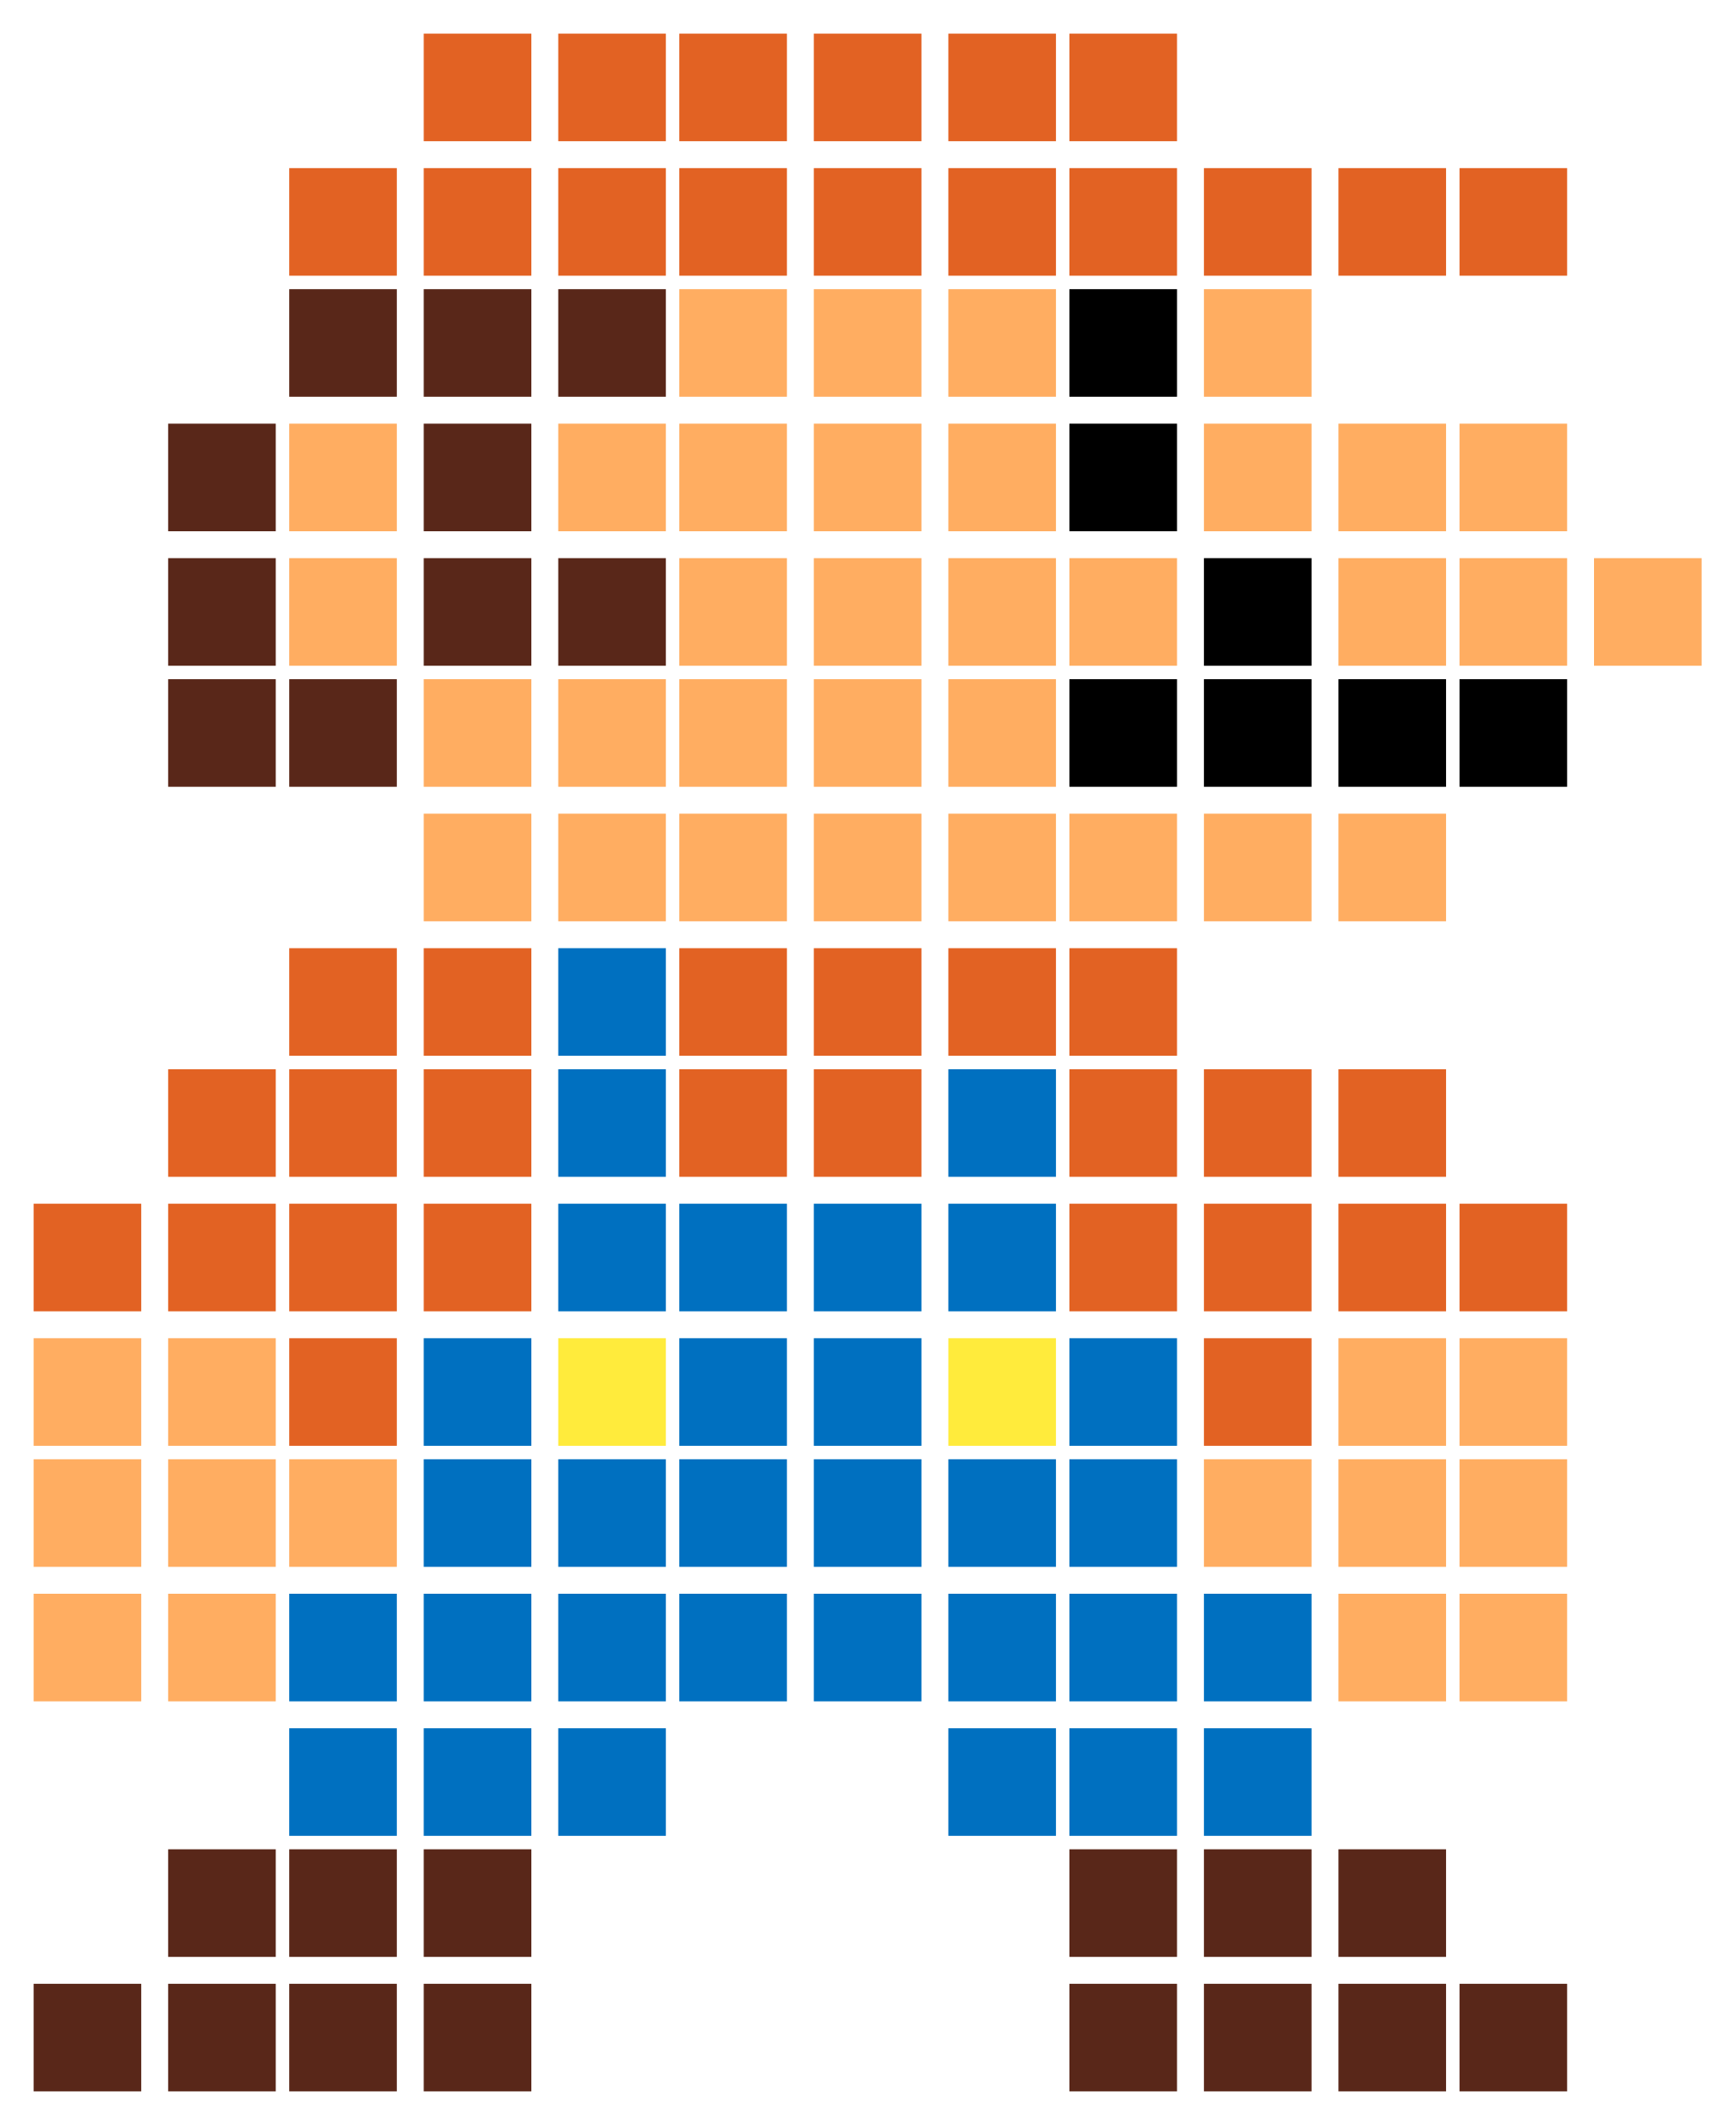
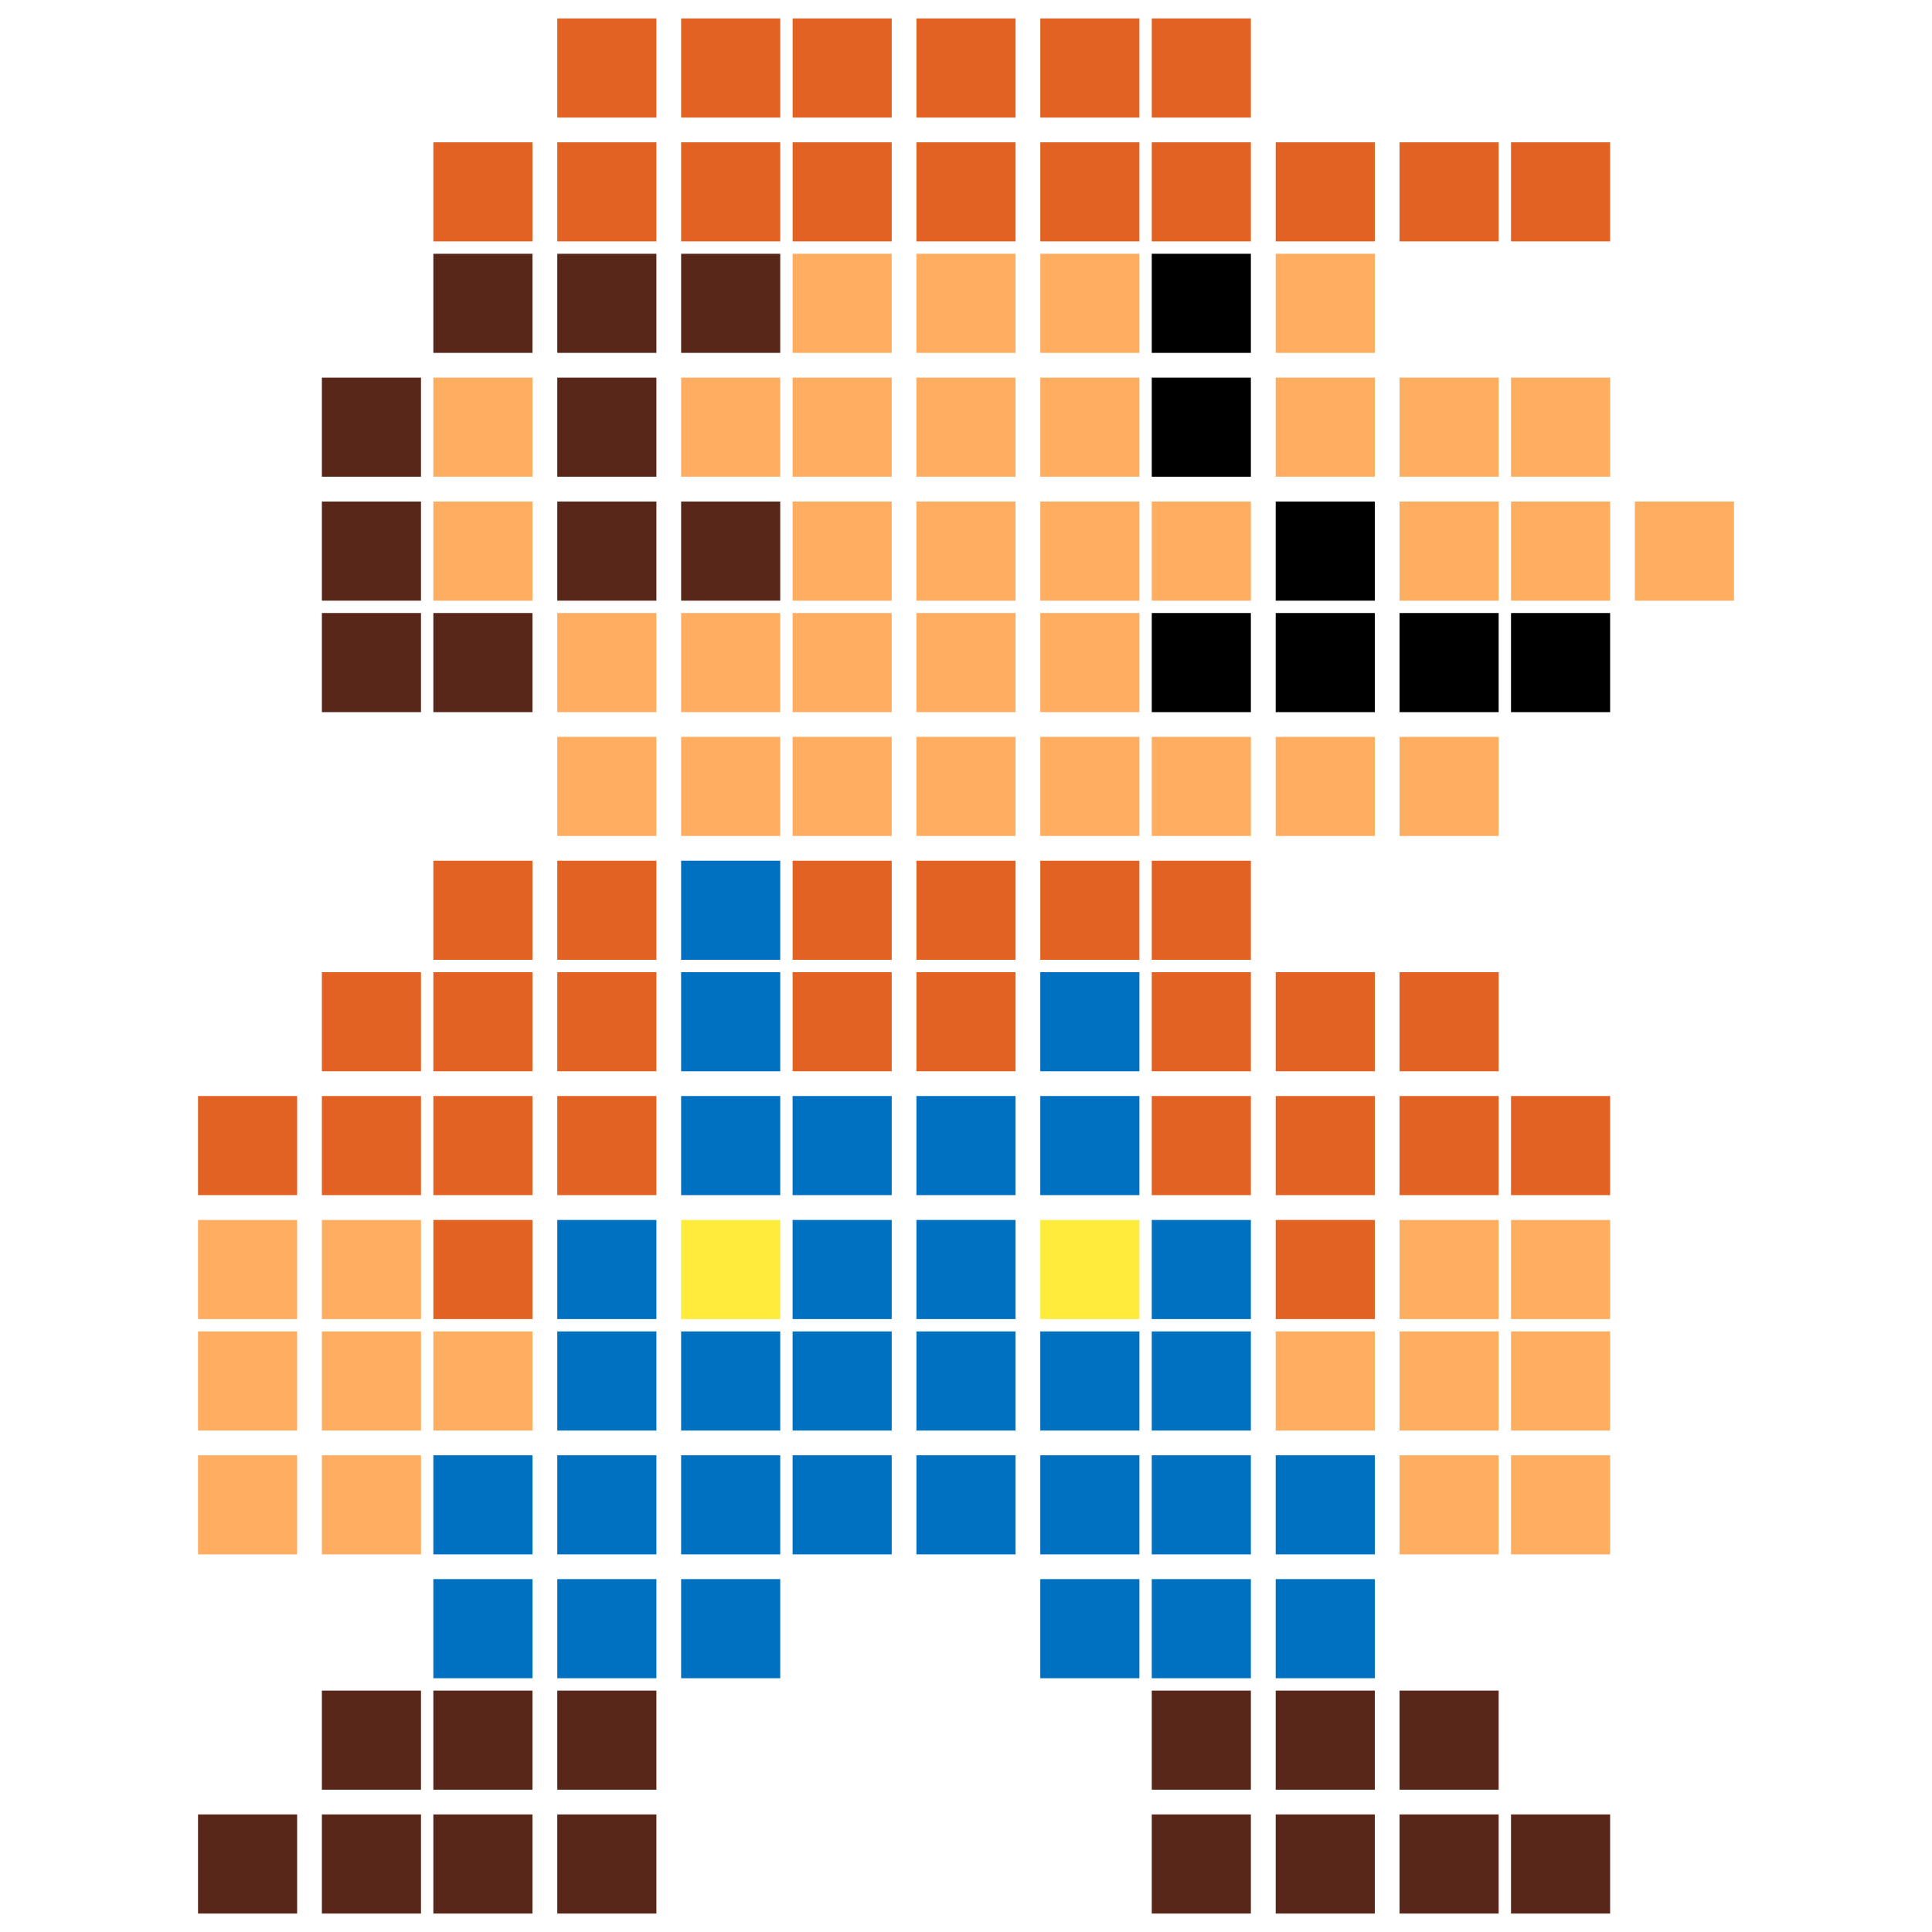
- <svg xmlns="http://www.w3.org/2000/svg" id="Layer_1" data-name="Layer 1" viewBox="0 0 129 158">
+ <svg xmlns="http://www.w3.org/2000/svg" id="Layer_1" data-name="Layer 1" viewBox="0 0 200 200">
  <defs>
    <style>.cls-1{fill:#ffad61;}.cls-2{fill:#592719;}.cls-3{fill:#e26223;}.cls-4{fill:#0070c0;}.cls-5{fill:#ffeb3c;}</style>
  </defs>
  <g id="Group_6" data-name="Group 6">
-     <rect id="Rectangle_24" data-name="Rectangle 24" class="cls-1" x="60.5" y="41.5" width="8" height="8" />
-     <rect id="Rectangle_25" data-name="Rectangle 25" class="cls-1" x="70.5" y="41.5" width="8" height="8" />
-     <rect id="Rectangle_34" data-name="Rectangle 34" class="cls-1" x="79.5" y="41.5" width="8" height="8" />
-     <rect id="Rectangle_168" data-name="Rectangle 168" x="79.5" y="50.5" width="8" height="8" />
-     <rect id="Rectangle_36" data-name="Rectangle 36" class="cls-1" x="99.5" y="41.5" width="8" height="8" />
-     <rect id="Rectangle_164" data-name="Rectangle 164" x="99.5" y="50.5" width="8" height="8" />
-     <rect id="Rectangle_37" data-name="Rectangle 37" class="cls-1" x="89.5" y="31.5" width="8" height="8" />
-     <rect id="Rectangle_166" data-name="Rectangle 166" x="89.5" y="50.5" width="8" height="8" />
-     <rect id="Rectangle_38" data-name="Rectangle 38" class="cls-1" x="89.5" y="21.5" width="8" height="8" />
-     <rect id="Rectangle_167" data-name="Rectangle 167" x="89.5" y="41.5" width="8" height="8" />
-     <rect id="Rectangle_39" data-name="Rectangle 39" class="cls-1" x="99.5" y="31.5" width="8" height="8" />
-     <rect id="Rectangle_40" data-name="Rectangle 40" class="cls-1" x="108.5" y="31.5" width="8" height="8" />
-     <rect id="Rectangle_41" data-name="Rectangle 41" class="cls-1" x="108.5" y="41.5" width="8" height="8" />
-     <rect id="Rectangle_165" data-name="Rectangle 165" x="108.5" y="50.5" width="8" height="8" />
-     <rect id="Rectangle_42" data-name="Rectangle 42" class="cls-1" x="118.5" y="41.5" width="8" height="8" />
-     <rect id="Rectangle_26" data-name="Rectangle 26" class="cls-1" x="50.5" y="41.5" width="8" height="8" />
-     <rect id="Rectangle_43" data-name="Rectangle 43" class="cls-2" x="41.5" y="41.5" width="8" height="8" />
-     <rect id="Rectangle_44" data-name="Rectangle 44" class="cls-1" x="31.5" y="50.5" width="8" height="8" />
-     <rect id="Rectangle_55" data-name="Rectangle 55" class="cls-1" x="31.5" y="60.5" width="8" height="8" />
-     <rect id="Rectangle_47" data-name="Rectangle 47" class="cls-1" x="41.5" y="50.5" width="8" height="8" />
-     <rect id="Rectangle_54" data-name="Rectangle 54" class="cls-1" x="41.5" y="60.5" width="8" height="8" />
-     <rect id="Rectangle_48" data-name="Rectangle 48" class="cls-1" x="50.5" y="50.5" width="8" height="8" />
-     <rect id="Rectangle_53" data-name="Rectangle 53" class="cls-1" x="50.5" y="60.5" width="8" height="8" />
-     <rect id="Rectangle_49" data-name="Rectangle 49" class="cls-1" x="60.5" y="50.5" width="8" height="8" />
-     <rect id="Rectangle_52" data-name="Rectangle 52" class="cls-1" x="60.5" y="60.5" width="8" height="8" />
-     <rect id="Rectangle_50" data-name="Rectangle 50" class="cls-1" x="70.5" y="50.5" width="8" height="8" />
-     <rect id="Rectangle_51" data-name="Rectangle 51" class="cls-1" x="70.5" y="60.5" width="8" height="8" />
-     <rect id="Rectangle_56" data-name="Rectangle 56" class="cls-1" x="79.5" y="60.5" width="8" height="8" />
-     <rect id="Rectangle_57" data-name="Rectangle 57" class="cls-1" x="89.5" y="60.5" width="8" height="8" />
-     <rect id="Rectangle_58" data-name="Rectangle 58" class="cls-1" x="99.5" y="60.5" width="8" height="8" />
-     <rect id="Rectangle_62" data-name="Rectangle 62" class="cls-1" x="99.5" y="99.5" width="8" height="8" />
-     <rect id="Rectangle_82" data-name="Rectangle 82" class="cls-3" x="99.5" y="89.5" width="8" height="8" />
-     <rect id="Rectangle_85" data-name="Rectangle 85" class="cls-3" x="89.5" y="89.5" width="8" height="8" />
-     <rect id="Rectangle_88" data-name="Rectangle 88" class="cls-3" x="89.5" y="79.5" width="8" height="8" />
-     <rect id="Rectangle_87" data-name="Rectangle 87" class="cls-3" x="79.5" y="89.5" width="8" height="8" />
-     <rect id="Rectangle_111" data-name="Rectangle 111" class="cls-4" x="79.5" y="99.5" width="8" height="8" />
-     <rect id="Rectangle_89" data-name="Rectangle 89" class="cls-3" x="79.5" y="79.5" width="8" height="8" />
-     <rect id="Rectangle_90" data-name="Rectangle 90" class="cls-3" x="79.5" y="70.5" width="8" height="8" />
-     <rect id="Rectangle_91" data-name="Rectangle 91" class="cls-3" x="70.5" y="70.5" width="8" height="8" />
-     <rect id="Rectangle_92" data-name="Rectangle 92" class="cls-3" x="60.5" y="70.5" width="8" height="8" />
-     <rect id="Rectangle_93" data-name="Rectangle 93" class="cls-3" x="50.5" y="70.5" width="8" height="8" />
-     <rect id="Rectangle_94" data-name="Rectangle 94" class="cls-4" x="41.5" y="70.5" width="8" height="8" />
-     <rect id="Rectangle_95" data-name="Rectangle 95" class="cls-3" x="31.5" y="70.5" width="8" height="8" />
-     <rect id="Rectangle_96" data-name="Rectangle 96" class="cls-3" x="21.5" y="70.5" width="8" height="8" />
-     <rect id="Rectangle_97" data-name="Rectangle 97" class="cls-3" x="21.5" y="79.5" width="8" height="8" />
-     <rect id="Rectangle_98" data-name="Rectangle 98" class="cls-3" x="12.5" y="79.5" width="8" height="8" />
-     <rect id="Rectangle_99" data-name="Rectangle 99" class="cls-3" x="12.5" y="89.5" width="8" height="8" />
-     <rect id="Rectangle_101" data-name="Rectangle 101" class="cls-3" x="21.5" y="89.5" width="8" height="8" />
-     <rect id="Rectangle_102" data-name="Rectangle 102" class="cls-3" x="21.5" y="99.5" width="8" height="8" />
-     <rect id="Rectangle_103" data-name="Rectangle 103" class="cls-4" x="31.5" y="99.5" width="8" height="8" />
-     <rect id="Rectangle_104" data-name="Rectangle 104" class="cls-3" x="31.5" y="89.5" width="8" height="8" />
-     <rect id="Rectangle_105" data-name="Rectangle 105" class="cls-3" x="31.5" y="79.5" width="8" height="8" />
-     <rect id="Rectangle_106" data-name="Rectangle 106" class="cls-4" x="41.5" y="79.5" width="8" height="8" />
-     <rect id="Rectangle_107" data-name="Rectangle 107" class="cls-3" x="50.5" y="79.5" width="8" height="8" />
-     <rect id="Rectangle_108" data-name="Rectangle 108" class="cls-3" x="60.5" y="79.5" width="8" height="8" />
-     <rect id="Rectangle_109" data-name="Rectangle 109" class="cls-4" x="70.5" y="79.5" width="8" height="8" />
-     <rect id="Rectangle_110" data-name="Rectangle 110" class="cls-4" x="70.5" y="89.5" width="8" height="8" />
-     <rect id="Rectangle_112" data-name="Rectangle 112" class="cls-5" x="70.5" y="99.5" width="8" height="8" />
-     <rect id="Rectangle_100" data-name="Rectangle 100" class="cls-3" x="2.5" y="89.5" width="8" height="8" />
-     <rect id="Rectangle_86" data-name="Rectangle 86" class="cls-3" x="89.5" y="99.5" width="8" height="8" />
-     <rect id="Rectangle_84" data-name="Rectangle 84" class="cls-3" x="108.5" y="89.5" width="8" height="8" />
-     <rect id="Rectangle_83" data-name="Rectangle 83" class="cls-3" x="99.5" y="79.5" width="8" height="8" />
-     <rect id="Rectangle_64" data-name="Rectangle 64" class="cls-1" x="99.5" y="108.5" width="8" height="8" />
-     <rect id="Rectangle_68" data-name="Rectangle 68" class="cls-1" x="89.5" y="108.5" width="8" height="8" />
-     <rect id="Rectangle_127" data-name="Rectangle 127" class="cls-4" x="89.5" y="118.5" width="8" height="8" />
-     <rect id="Rectangle_136" data-name="Rectangle 136" class="cls-4" x="89.5" y="128.5" width="8" height="8" />
-     <rect id="Rectangle_144" data-name="Rectangle 144" class="cls-2" x="89.5" y="137.5" width="8" height="8" />
-     <rect id="Rectangle_148" data-name="Rectangle 148" class="cls-2" x="99.5" y="137.5" width="8" height="8" />
-     <rect id="Rectangle_146" data-name="Rectangle 146" class="cls-2" x="89.5" y="147.5" width="8" height="8" />
-     <rect id="Rectangle_149" data-name="Rectangle 149" class="cls-2" x="99.5" y="147.5" width="8" height="8" />
-     <rect id="Rectangle_150" data-name="Rectangle 150" class="cls-2" x="108.5" y="147.5" width="8" height="8" />
-     <rect id="Rectangle_69" data-name="Rectangle 69" class="cls-4" x="79.5" y="108.5" width="8" height="8" />
-     <rect id="Rectangle_126" data-name="Rectangle 126" class="cls-4" x="79.5" y="118.5" width="8" height="8" />
-     <rect id="Rectangle_135" data-name="Rectangle 135" class="cls-4" x="79.5" y="128.5" width="8" height="8" />
-     <rect id="Rectangle_145" data-name="Rectangle 145" class="cls-2" x="79.5" y="137.5" width="8" height="8" />
-     <rect id="Rectangle_147" data-name="Rectangle 147" class="cls-2" x="79.5" y="147.5" width="8" height="8" />
-     <rect id="Rectangle_70" data-name="Rectangle 70" class="cls-4" x="70.5" y="108.5" width="8" height="8" />
-     <rect id="Rectangle_125" data-name="Rectangle 125" class="cls-4" x="70.5" y="118.5" width="8" height="8" />
-     <rect id="Rectangle_134" data-name="Rectangle 134" class="cls-4" x="70.5" y="128.5" width="8" height="8" />
-     <rect id="Rectangle_71" data-name="Rectangle 71" class="cls-4" x="60.5" y="108.5" width="8" height="8" />
-     <rect id="Rectangle_124" data-name="Rectangle 124" class="cls-4" x="60.5" y="118.5" width="8" height="8" />
-     <rect id="Rectangle_115" data-name="Rectangle 115" class="cls-4" x="60.5" y="89.5" width="8" height="8" />
-     <rect id="Rectangle_118" data-name="Rectangle 118" class="cls-4" x="60.5" y="99.5" width="8" height="8" />
-     <rect id="Rectangle_72" data-name="Rectangle 72" class="cls-4" x="50.5" y="108.5" width="8" height="8" />
-     <rect id="Rectangle_123" data-name="Rectangle 123" class="cls-4" x="50.5" y="118.5" width="8" height="8" />
-     <rect id="Rectangle_114" data-name="Rectangle 114" class="cls-4" x="50.5" y="89.5" width="8" height="8" />
-     <rect id="Rectangle_117" data-name="Rectangle 117" class="cls-4" x="50.5" y="99.5" width="8" height="8" />
-     <rect id="Rectangle_73" data-name="Rectangle 73" class="cls-4" x="41.5" y="108.5" width="8" height="8" />
-     <rect id="Rectangle_122" data-name="Rectangle 122" class="cls-4" x="41.5" y="118.5" width="8" height="8" />
-     <rect id="Rectangle_131" data-name="Rectangle 131" class="cls-4" x="41.5" y="128.5" width="8" height="8" />
-     <rect id="Rectangle_113" data-name="Rectangle 113" class="cls-4" x="41.5" y="89.5" width="8" height="8" />
-     <rect id="Rectangle_116" data-name="Rectangle 116" class="cls-5" x="41.5" y="99.5" width="8" height="8" />
-     <rect id="Rectangle_74" data-name="Rectangle 74" class="cls-4" x="31.5" y="108.5" width="8" height="8" />
-     <rect id="Rectangle_120" data-name="Rectangle 120" class="cls-4" x="31.5" y="118.5" width="8" height="8" />
-     <rect id="Rectangle_129" data-name="Rectangle 129" class="cls-4" x="31.5" y="128.5" width="8" height="8" />
-     <rect id="Rectangle_138" data-name="Rectangle 138" class="cls-2" x="31.5" y="137.5" width="8" height="8" />
-     <rect id="Rectangle_140" data-name="Rectangle 140" class="cls-2" x="31.5" y="147.5" width="8" height="8" />
-     <rect id="Rectangle_75" data-name="Rectangle 75" class="cls-1" x="21.5" y="108.5" width="8" height="8" />
-     <rect id="Rectangle_121" data-name="Rectangle 121" class="cls-4" x="21.5" y="118.5" width="8" height="8" />
-     <rect id="Rectangle_130" data-name="Rectangle 130" class="cls-4" x="21.5" y="128.5" width="8" height="8" />
-     <rect id="Rectangle_137" data-name="Rectangle 137" class="cls-2" x="21.5" y="137.5" width="8" height="8" />
-     <rect id="Rectangle_141" data-name="Rectangle 141" class="cls-2" x="12.5" y="137.5" width="8" height="8" />
-     <rect id="Rectangle_139" data-name="Rectangle 139" class="cls-2" x="21.5" y="147.5" width="8" height="8" />
-     <rect id="Rectangle_142" data-name="Rectangle 142" class="cls-2" x="12.5" y="147.5" width="8" height="8" />
-     <rect id="Rectangle_143" data-name="Rectangle 143" class="cls-2" x="2.5" y="147.5" width="8" height="8" />
-     <rect id="Rectangle_76" data-name="Rectangle 76" class="cls-1" x="12.5" y="108.5" width="8" height="8" />
-     <rect id="Rectangle_81" data-name="Rectangle 81" class="cls-1" x="12.5" y="118.5" width="8" height="8" />
-     <rect id="Rectangle_78" data-name="Rectangle 78" class="cls-1" x="12.5" y="99.5" width="8" height="8" />
-     <rect id="Rectangle_79" data-name="Rectangle 79" class="cls-1" x="2.5" y="99.5" width="8" height="8" />
-     <rect id="Rectangle_77" data-name="Rectangle 77" class="cls-1" x="2.5" y="108.5" width="8" height="8" />
-     <rect id="Rectangle_80" data-name="Rectangle 80" class="cls-1" x="2.5" y="118.5" width="8" height="8" />
-     <rect id="Rectangle_67" data-name="Rectangle 67" class="cls-1" x="99.5" y="118.5" width="8" height="8" />
-     <rect id="Rectangle_65" data-name="Rectangle 65" class="cls-1" x="108.5" y="108.5" width="8" height="8" />
-     <rect id="Rectangle_66" data-name="Rectangle 66" class="cls-1" x="108.5" y="118.5" width="8" height="8" />
-     <rect id="Rectangle_63" data-name="Rectangle 63" class="cls-1" x="108.5" y="99.5" width="8" height="8" />
-     <rect id="Rectangle_45" data-name="Rectangle 45" class="cls-1" x="21.5" y="41.5" width="8" height="8" />
-     <rect id="Rectangle_182" data-name="Rectangle 182" class="cls-2" x="21.5" y="50.5" width="8" height="8" />
-     <rect id="Rectangle_179" data-name="Rectangle 179" class="cls-2" x="12.5" y="41.5" width="8" height="8" />
-     <rect id="Rectangle_181" data-name="Rectangle 181" class="cls-2" x="12.5" y="50.5" width="8" height="8" />
-     <rect id="Rectangle_46" data-name="Rectangle 46" class="cls-1" x="21.5" y="31.5" width="8" height="8" />
-     <rect id="Rectangle_180" data-name="Rectangle 180" class="cls-2" x="12.5" y="31.5" width="8" height="8" />
-     <rect id="Rectangle_27" data-name="Rectangle 27" class="cls-1" x="50.5" y="31.5" width="8" height="8" />
-     <rect id="Rectangle_28" data-name="Rectangle 28" class="cls-1" x="60.5" y="31.5" width="8" height="8" />
-     <rect id="Rectangle_29" data-name="Rectangle 29" class="cls-1" x="70.5" y="31.5" width="8" height="8" />
-     <rect id="Rectangle_160" data-name="Rectangle 160" x="79.5" y="31.5" width="8" height="8" />
-     <rect id="Rectangle_30" data-name="Rectangle 30" class="cls-1" x="70.5" y="21.5" width="8" height="8" />
-     <rect id="Rectangle_159" data-name="Rectangle 159" x="79.5" y="21.5" width="8" height="8" />
-     <rect id="Rectangle_153" data-name="Rectangle 153" class="cls-3" x="70.5" y="12.5" width="8" height="8" />
-     <rect id="Rectangle_162" data-name="Rectangle 162" class="cls-3" x="99.5" y="12.5" width="8" height="8" />
-     <rect id="Rectangle_157" data-name="Rectangle 157" class="cls-3" x="79.5" y="12.5" width="8" height="8" />
-     <rect id="Rectangle_161" data-name="Rectangle 161" class="cls-3" x="108.5" y="12.5" width="8" height="8" />
-     <rect id="Rectangle_156" data-name="Rectangle 156" class="cls-3" x="70.5" y="2.5" width="8" height="8" />
-     <rect id="Rectangle_158" data-name="Rectangle 158" class="cls-3" x="79.5" y="2.5" width="8" height="8" />
-     <rect id="Rectangle_31" data-name="Rectangle 31" class="cls-1" x="60.5" y="21.5" width="8" height="8" />
-     <rect id="Rectangle_152" data-name="Rectangle 152" class="cls-3" x="60.5" y="12.5" width="8" height="8" />
-     <rect id="Rectangle_163" data-name="Rectangle 163" class="cls-3" x="89.5" y="12.5" width="8" height="8" />
-     <rect id="Rectangle_155" data-name="Rectangle 155" class="cls-3" x="60.5" y="2.5" width="8" height="8" />
-     <rect id="Rectangle_32" data-name="Rectangle 32" class="cls-1" x="50.5" y="21.5" width="8" height="8" />
-     <rect id="Rectangle_171" data-name="Rectangle 171" class="cls-2" x="41.5" y="21.5" width="8" height="8" />
-     <rect id="Rectangle_174" data-name="Rectangle 174" class="cls-2" x="31.5" y="21.5" width="8" height="8" />
-     <rect id="Rectangle_177" data-name="Rectangle 177" class="cls-2" x="31.5" y="41.5" width="8" height="8" />
-     <rect id="Rectangle_176" data-name="Rectangle 176" class="cls-2" x="21.5" y="21.5" width="8" height="8" />
-     <rect id="Rectangle_151" data-name="Rectangle 151" class="cls-3" x="50.5" y="12.5" width="8" height="8" />
-     <rect id="Rectangle_169" data-name="Rectangle 169" class="cls-3" x="41.5" y="12.5" width="8" height="8" />
-     <rect id="Rectangle_172" data-name="Rectangle 172" class="cls-3" x="31.5" y="12.5" width="8" height="8" />
-     <rect id="Rectangle_178" data-name="Rectangle 178" class="cls-2" x="31.5" y="31.5" width="8" height="8" />
-     <rect id="Rectangle_175" data-name="Rectangle 175" class="cls-3" x="21.5" y="12.5" width="8" height="8" />
-     <rect id="Rectangle_154" data-name="Rectangle 154" class="cls-3" x="50.5" y="2.5" width="8" height="8" />
-     <rect id="Rectangle_170" data-name="Rectangle 170" class="cls-3" x="41.5" y="2.5" width="8" height="8" />
-     <rect id="Rectangle_173" data-name="Rectangle 173" class="cls-3" x="31.5" y="2.5" width="8" height="8" />
-     <rect id="Rectangle_33" data-name="Rectangle 33" class="cls-1" x="41.5" y="31.5" width="8" height="8" />
+     <rect id="Rectangle_24" data-name="Rectangle 24" class="cls-1" x="94.87" y="51.92" width="10.26" height="10.26" />
+     <rect id="Rectangle_25" data-name="Rectangle 25" class="cls-1" x="107.69" y="51.92" width="10.26" height="10.26" />
+     <rect id="Rectangle_34" data-name="Rectangle 34" class="cls-1" x="119.23" y="51.92" width="10.26" height="10.26" />
+     <rect id="Rectangle_168" data-name="Rectangle 168" x="119.23" y="63.46" width="10.26" height="10.26" />
+     <rect id="Rectangle_36" data-name="Rectangle 36" class="cls-1" x="144.88" y="51.92" width="10.26" height="10.26" />
+     <rect id="Rectangle_164" data-name="Rectangle 164" x="144.88" y="63.46" width="10.26" height="10.26" />
+     <rect id="Rectangle_37" data-name="Rectangle 37" class="cls-1" x="132.06" y="39.09" width="10.26" height="10.26" />
+     <rect id="Rectangle_166" data-name="Rectangle 166" x="132.06" y="63.46" width="10.26" height="10.26" />
+     <rect id="Rectangle_38" data-name="Rectangle 38" class="cls-1" x="132.06" y="26.27" width="10.26" height="10.26" />
+     <rect id="Rectangle_167" data-name="Rectangle 167" x="132.06" y="51.92" width="10.26" height="10.26" />
+     <rect id="Rectangle_39" data-name="Rectangle 39" class="cls-1" x="144.88" y="39.09" width="10.26" height="10.26" />
+     <rect id="Rectangle_40" data-name="Rectangle 40" class="cls-1" x="156.42" y="39.09" width="10.26" height="10.26" />
+     <rect id="Rectangle_41" data-name="Rectangle 41" class="cls-1" x="156.42" y="51.92" width="10.26" height="10.26" />
+     <rect id="Rectangle_165" data-name="Rectangle 165" x="156.42" y="63.46" width="10.26" height="10.26" />
+     <rect id="Rectangle_42" data-name="Rectangle 42" class="cls-1" x="169.24" y="51.92" width="10.26" height="10.26" />
+     <rect id="Rectangle_26" data-name="Rectangle 26" class="cls-1" x="82.05" y="51.92" width="10.26" height="10.26" />
+     <rect id="Rectangle_43" data-name="Rectangle 43" class="cls-2" x="70.51" y="51.92" width="10.26" height="10.26" />
+     <rect id="Rectangle_44" data-name="Rectangle 44" class="cls-1" x="57.69" y="63.46" width="10.26" height="10.26" />
+     <rect id="Rectangle_55" data-name="Rectangle 55" class="cls-1" x="57.69" y="76.28" width="10.26" height="10.26" />
+     <rect id="Rectangle_47" data-name="Rectangle 47" class="cls-1" x="70.51" y="63.46" width="10.26" height="10.26" />
+     <rect id="Rectangle_54" data-name="Rectangle 54" class="cls-1" x="70.51" y="76.28" width="10.26" height="10.26" />
+     <rect id="Rectangle_48" data-name="Rectangle 48" class="cls-1" x="82.05" y="63.46" width="10.26" height="10.26" />
+     <rect id="Rectangle_53" data-name="Rectangle 53" class="cls-1" x="82.05" y="76.28" width="10.26" height="10.26" />
+     <rect id="Rectangle_49" data-name="Rectangle 49" class="cls-1" x="94.87" y="63.46" width="10.26" height="10.26" />
+     <rect id="Rectangle_52" data-name="Rectangle 52" class="cls-1" x="94.87" y="76.28" width="10.26" height="10.26" />
+     <rect id="Rectangle_50" data-name="Rectangle 50" class="cls-1" x="107.69" y="63.46" width="10.26" height="10.26" />
+     <rect id="Rectangle_51" data-name="Rectangle 51" class="cls-1" x="107.69" y="76.28" width="10.26" height="10.26" />
+     <rect id="Rectangle_56" data-name="Rectangle 56" class="cls-1" x="119.23" y="76.28" width="10.26" height="10.26" />
+     <rect id="Rectangle_57" data-name="Rectangle 57" class="cls-1" x="132.06" y="76.28" width="10.26" height="10.26" />
+     <rect id="Rectangle_58" data-name="Rectangle 58" class="cls-1" x="144.88" y="76.28" width="10.26" height="10.26" />
+     <rect id="Rectangle_62" data-name="Rectangle 62" class="cls-1" x="144.88" y="126.29" width="10.26" height="10.26" />
+     <rect id="Rectangle_82" data-name="Rectangle 82" class="cls-3" x="144.88" y="113.46" width="10.26" height="10.26" />
+     <rect id="Rectangle_85" data-name="Rectangle 85" class="cls-3" x="132.06" y="113.46" width="10.26" height="10.26" />
+     <rect id="Rectangle_88" data-name="Rectangle 88" class="cls-3" x="132.06" y="100.64" width="10.26" height="10.26" />
+     <rect id="Rectangle_87" data-name="Rectangle 87" class="cls-3" x="119.23" y="113.46" width="10.26" height="10.26" />
+     <rect id="Rectangle_111" data-name="Rectangle 111" class="cls-4" x="119.23" y="126.29" width="10.26" height="10.26" />
+     <rect id="Rectangle_89" data-name="Rectangle 89" class="cls-3" x="119.23" y="100.64" width="10.26" height="10.26" />
+     <rect id="Rectangle_90" data-name="Rectangle 90" class="cls-3" x="119.23" y="89.1" width="10.26" height="10.26" />
+     <rect id="Rectangle_91" data-name="Rectangle 91" class="cls-3" x="107.69" y="89.1" width="10.26" height="10.26" />
+     <rect id="Rectangle_92" data-name="Rectangle 92" class="cls-3" x="94.87" y="89.1" width="10.26" height="10.26" />
+     <rect id="Rectangle_93" data-name="Rectangle 93" class="cls-3" x="82.05" y="89.1" width="10.26" height="10.26" />
+     <rect id="Rectangle_94" data-name="Rectangle 94" class="cls-4" x="70.51" y="89.1" width="10.26" height="10.26" />
+     <rect id="Rectangle_95" data-name="Rectangle 95" class="cls-3" x="57.69" y="89.1" width="10.26" height="10.26" />
+     <rect id="Rectangle_96" data-name="Rectangle 96" class="cls-3" x="44.86" y="89.1" width="10.26" height="10.26" />
+     <rect id="Rectangle_97" data-name="Rectangle 97" class="cls-3" x="44.86" y="100.64" width="10.26" height="10.26" />
+     <rect id="Rectangle_98" data-name="Rectangle 98" class="cls-3" x="33.32" y="100.64" width="10.26" height="10.26" />
+     <rect id="Rectangle_99" data-name="Rectangle 99" class="cls-3" x="33.32" y="113.46" width="10.26" height="10.26" />
+     <rect id="Rectangle_101" data-name="Rectangle 101" class="cls-3" x="44.86" y="113.46" width="10.26" height="10.26" />
+     <rect id="Rectangle_102" data-name="Rectangle 102" class="cls-3" x="44.86" y="126.29" width="10.26" height="10.26" />
+     <rect id="Rectangle_103" data-name="Rectangle 103" class="cls-4" x="57.69" y="126.29" width="10.26" height="10.26" />
+     <rect id="Rectangle_104" data-name="Rectangle 104" class="cls-3" x="57.69" y="113.46" width="10.26" height="10.26" />
+     <rect id="Rectangle_105" data-name="Rectangle 105" class="cls-3" x="57.69" y="100.64" width="10.26" height="10.26" />
+     <rect id="Rectangle_106" data-name="Rectangle 106" class="cls-4" x="70.51" y="100.64" width="10.26" height="10.26" />
+     <rect id="Rectangle_107" data-name="Rectangle 107" class="cls-3" x="82.05" y="100.64" width="10.26" height="10.26" />
+     <rect id="Rectangle_108" data-name="Rectangle 108" class="cls-3" x="94.87" y="100.64" width="10.26" height="10.26" />
+     <rect id="Rectangle_109" data-name="Rectangle 109" class="cls-4" x="107.69" y="100.64" width="10.26" height="10.26" />
+     <rect id="Rectangle_110" data-name="Rectangle 110" class="cls-4" x="107.69" y="113.46" width="10.26" height="10.26" />
+     <rect id="Rectangle_112" data-name="Rectangle 112" class="cls-5" x="107.69" y="126.29" width="10.26" height="10.26" />
+     <rect id="Rectangle_100" data-name="Rectangle 100" class="cls-3" x="20.5" y="113.46" width="10.26" height="10.26" />
+     <rect id="Rectangle_86" data-name="Rectangle 86" class="cls-3" x="132.06" y="126.29" width="10.26" height="10.26" />
+     <rect id="Rectangle_84" data-name="Rectangle 84" class="cls-3" x="156.42" y="113.46" width="10.26" height="10.26" />
+     <rect id="Rectangle_83" data-name="Rectangle 83" class="cls-3" x="144.88" y="100.64" width="10.26" height="10.26" />
+     <rect id="Rectangle_64" data-name="Rectangle 64" class="cls-1" x="144.88" y="137.83" width="10.26" height="10.26" />
+     <rect id="Rectangle_68" data-name="Rectangle 68" class="cls-1" x="132.06" y="137.83" width="10.26" height="10.26" />
+     <rect id="Rectangle_127" data-name="Rectangle 127" class="cls-4" x="132.06" y="150.65" width="10.26" height="10.26" />
+     <rect id="Rectangle_136" data-name="Rectangle 136" class="cls-4" x="132.06" y="163.47" width="10.26" height="10.26" />
+     <rect id="Rectangle_144" data-name="Rectangle 144" class="cls-2" x="132.06" y="175.01" width="10.26" height="10.26" />
+     <rect id="Rectangle_148" data-name="Rectangle 148" class="cls-2" x="144.88" y="175.01" width="10.26" height="10.26" />
+     <rect id="Rectangle_146" data-name="Rectangle 146" class="cls-2" x="132.06" y="187.83" width="10.26" height="10.26" />
+     <rect id="Rectangle_149" data-name="Rectangle 149" class="cls-2" x="144.88" y="187.83" width="10.26" height="10.26" />
+     <rect id="Rectangle_150" data-name="Rectangle 150" class="cls-2" x="156.42" y="187.83" width="10.26" height="10.26" />
+     <rect id="Rectangle_69" data-name="Rectangle 69" class="cls-4" x="119.23" y="137.83" width="10.26" height="10.26" />
+     <rect id="Rectangle_126" data-name="Rectangle 126" class="cls-4" x="119.23" y="150.65" width="10.26" height="10.26" />
+     <rect id="Rectangle_135" data-name="Rectangle 135" class="cls-4" x="119.23" y="163.47" width="10.26" height="10.26" />
+     <rect id="Rectangle_145" data-name="Rectangle 145" class="cls-2" x="119.23" y="175.01" width="10.26" height="10.26" />
+     <rect id="Rectangle_147" data-name="Rectangle 147" class="cls-2" x="119.23" y="187.83" width="10.26" height="10.26" />
+     <rect id="Rectangle_70" data-name="Rectangle 70" class="cls-4" x="107.69" y="137.83" width="10.26" height="10.26" />
+     <rect id="Rectangle_125" data-name="Rectangle 125" class="cls-4" x="107.69" y="150.65" width="10.26" height="10.26" />
+     <rect id="Rectangle_134" data-name="Rectangle 134" class="cls-4" x="107.69" y="163.47" width="10.26" height="10.26" />
+     <rect id="Rectangle_71" data-name="Rectangle 71" class="cls-4" x="94.87" y="137.83" width="10.26" height="10.26" />
+     <rect id="Rectangle_124" data-name="Rectangle 124" class="cls-4" x="94.87" y="150.65" width="10.26" height="10.26" />
+     <rect id="Rectangle_115" data-name="Rectangle 115" class="cls-4" x="94.87" y="113.46" width="10.26" height="10.26" />
+     <rect id="Rectangle_118" data-name="Rectangle 118" class="cls-4" x="94.87" y="126.29" width="10.26" height="10.26" />
+     <rect id="Rectangle_72" data-name="Rectangle 72" class="cls-4" x="82.05" y="137.83" width="10.26" height="10.26" />
+     <rect id="Rectangle_123" data-name="Rectangle 123" class="cls-4" x="82.05" y="150.65" width="10.26" height="10.26" />
+     <rect id="Rectangle_114" data-name="Rectangle 114" class="cls-4" x="82.05" y="113.46" width="10.26" height="10.26" />
+     <rect id="Rectangle_117" data-name="Rectangle 117" class="cls-4" x="82.05" y="126.29" width="10.26" height="10.26" />
+     <rect id="Rectangle_73" data-name="Rectangle 73" class="cls-4" x="70.51" y="137.83" width="10.26" height="10.26" />
+     <rect id="Rectangle_122" data-name="Rectangle 122" class="cls-4" x="70.51" y="150.65" width="10.26" height="10.26" />
+     <rect id="Rectangle_131" data-name="Rectangle 131" class="cls-4" x="70.51" y="163.47" width="10.26" height="10.26" />
+     <rect id="Rectangle_113" data-name="Rectangle 113" class="cls-4" x="70.51" y="113.46" width="10.26" height="10.26" />
+     <rect id="Rectangle_116" data-name="Rectangle 116" class="cls-5" x="70.51" y="126.29" width="10.26" height="10.26" />
+     <rect id="Rectangle_74" data-name="Rectangle 74" class="cls-4" x="57.69" y="137.83" width="10.26" height="10.26" />
+     <rect id="Rectangle_120" data-name="Rectangle 120" class="cls-4" x="57.69" y="150.65" width="10.26" height="10.26" />
+     <rect id="Rectangle_129" data-name="Rectangle 129" class="cls-4" x="57.69" y="163.47" width="10.26" height="10.26" />
+     <rect id="Rectangle_138" data-name="Rectangle 138" class="cls-2" x="57.69" y="175.01" width="10.26" height="10.26" />
+     <rect id="Rectangle_140" data-name="Rectangle 140" class="cls-2" x="57.69" y="187.83" width="10.26" height="10.26" />
+     <rect id="Rectangle_75" data-name="Rectangle 75" class="cls-1" x="44.86" y="137.83" width="10.26" height="10.26" />
+     <rect id="Rectangle_121" data-name="Rectangle 121" class="cls-4" x="44.86" y="150.65" width="10.26" height="10.26" />
+     <rect id="Rectangle_130" data-name="Rectangle 130" class="cls-4" x="44.86" y="163.47" width="10.26" height="10.26" />
+     <rect id="Rectangle_137" data-name="Rectangle 137" class="cls-2" x="44.86" y="175.01" width="10.26" height="10.26" />
+     <rect id="Rectangle_141" data-name="Rectangle 141" class="cls-2" x="33.32" y="175.01" width="10.26" height="10.26" />
+     <rect id="Rectangle_139" data-name="Rectangle 139" class="cls-2" x="44.86" y="187.83" width="10.26" height="10.26" />
+     <rect id="Rectangle_142" data-name="Rectangle 142" class="cls-2" x="33.32" y="187.83" width="10.26" height="10.26" />
+     <rect id="Rectangle_143" data-name="Rectangle 143" class="cls-2" x="20.5" y="187.83" width="10.26" height="10.26" />
+     <rect id="Rectangle_76" data-name="Rectangle 76" class="cls-1" x="33.32" y="137.83" width="10.26" height="10.26" />
+     <rect id="Rectangle_81" data-name="Rectangle 81" class="cls-1" x="33.32" y="150.65" width="10.26" height="10.26" />
+     <rect id="Rectangle_78" data-name="Rectangle 78" class="cls-1" x="33.32" y="126.29" width="10.26" height="10.26" />
+     <rect id="Rectangle_79" data-name="Rectangle 79" class="cls-1" x="20.5" y="126.29" width="10.26" height="10.26" />
+     <rect id="Rectangle_77" data-name="Rectangle 77" class="cls-1" x="20.5" y="137.83" width="10.26" height="10.26" />
+     <rect id="Rectangle_80" data-name="Rectangle 80" class="cls-1" x="20.5" y="150.65" width="10.26" height="10.26" />
+     <rect id="Rectangle_67" data-name="Rectangle 67" class="cls-1" x="144.88" y="150.65" width="10.26" height="10.26" />
+     <rect id="Rectangle_65" data-name="Rectangle 65" class="cls-1" x="156.42" y="137.83" width="10.26" height="10.26" />
+     <rect id="Rectangle_66" data-name="Rectangle 66" class="cls-1" x="156.42" y="150.65" width="10.26" height="10.26" />
+     <rect id="Rectangle_63" data-name="Rectangle 63" class="cls-1" x="156.42" y="126.29" width="10.26" height="10.26" />
+     <rect id="Rectangle_45" data-name="Rectangle 45" class="cls-1" x="44.86" y="51.92" width="10.26" height="10.26" />
+     <rect id="Rectangle_182" data-name="Rectangle 182" class="cls-2" x="44.86" y="63.46" width="10.26" height="10.26" />
+     <rect id="Rectangle_179" data-name="Rectangle 179" class="cls-2" x="33.32" y="51.92" width="10.26" height="10.26" />
+     <rect id="Rectangle_181" data-name="Rectangle 181" class="cls-2" x="33.32" y="63.46" width="10.26" height="10.26" />
+     <rect id="Rectangle_46" data-name="Rectangle 46" class="cls-1" x="44.86" y="39.09" width="10.26" height="10.26" />
+     <rect id="Rectangle_180" data-name="Rectangle 180" class="cls-2" x="33.32" y="39.09" width="10.26" height="10.26" />
+     <rect id="Rectangle_27" data-name="Rectangle 27" class="cls-1" x="82.05" y="39.09" width="10.26" height="10.26" />
+     <rect id="Rectangle_28" data-name="Rectangle 28" class="cls-1" x="94.87" y="39.09" width="10.26" height="10.26" />
+     <rect id="Rectangle_29" data-name="Rectangle 29" class="cls-1" x="107.69" y="39.09" width="10.26" height="10.26" />
+     <rect id="Rectangle_160" data-name="Rectangle 160" x="119.23" y="39.09" width="10.26" height="10.26" />
+     <rect id="Rectangle_30" data-name="Rectangle 30" class="cls-1" x="107.69" y="26.27" width="10.26" height="10.26" />
+     <rect id="Rectangle_159" data-name="Rectangle 159" x="119.23" y="26.27" width="10.26" height="10.26" />
+     <rect id="Rectangle_153" data-name="Rectangle 153" class="cls-3" x="107.69" y="14.73" width="10.26" height="10.26" />
+     <rect id="Rectangle_162" data-name="Rectangle 162" class="cls-3" x="144.88" y="14.73" width="10.26" height="10.26" />
+     <rect id="Rectangle_157" data-name="Rectangle 157" class="cls-3" x="119.23" y="14.73" width="10.26" height="10.26" />
+     <rect id="Rectangle_161" data-name="Rectangle 161" class="cls-3" x="156.42" y="14.73" width="10.26" height="10.26" />
+     <rect id="Rectangle_156" data-name="Rectangle 156" class="cls-3" x="107.69" y="1.91" width="10.26" height="10.26" />
+     <rect id="Rectangle_158" data-name="Rectangle 158" class="cls-3" x="119.23" y="1.91" width="10.26" height="10.26" />
+     <rect id="Rectangle_31" data-name="Rectangle 31" class="cls-1" x="94.87" y="26.27" width="10.26" height="10.26" />
+     <rect id="Rectangle_152" data-name="Rectangle 152" class="cls-3" x="94.87" y="14.73" width="10.26" height="10.26" />
+     <rect id="Rectangle_163" data-name="Rectangle 163" class="cls-3" x="132.06" y="14.73" width="10.26" height="10.26" />
+     <rect id="Rectangle_155" data-name="Rectangle 155" class="cls-3" x="94.87" y="1.91" width="10.26" height="10.26" />
+     <rect id="Rectangle_32" data-name="Rectangle 32" class="cls-1" x="82.05" y="26.27" width="10.26" height="10.26" />
+     <rect id="Rectangle_171" data-name="Rectangle 171" class="cls-2" x="70.51" y="26.27" width="10.26" height="10.26" />
+     <rect id="Rectangle_174" data-name="Rectangle 174" class="cls-2" x="57.69" y="26.27" width="10.26" height="10.26" />
+     <rect id="Rectangle_177" data-name="Rectangle 177" class="cls-2" x="57.69" y="51.92" width="10.26" height="10.26" />
+     <rect id="Rectangle_176" data-name="Rectangle 176" class="cls-2" x="44.86" y="26.27" width="10.26" height="10.26" />
+     <rect id="Rectangle_151" data-name="Rectangle 151" class="cls-3" x="82.05" y="14.73" width="10.26" height="10.26" />
+     <rect id="Rectangle_169" data-name="Rectangle 169" class="cls-3" x="70.51" y="14.73" width="10.26" height="10.26" />
+     <rect id="Rectangle_172" data-name="Rectangle 172" class="cls-3" x="57.69" y="14.73" width="10.26" height="10.26" />
+     <rect id="Rectangle_178" data-name="Rectangle 178" class="cls-2" x="57.69" y="39.09" width="10.26" height="10.26" />
+     <rect id="Rectangle_175" data-name="Rectangle 175" class="cls-3" x="44.86" y="14.73" width="10.26" height="10.26" />
+     <rect id="Rectangle_154" data-name="Rectangle 154" class="cls-3" x="82.05" y="1.91" width="10.26" height="10.26" />
+     <rect id="Rectangle_170" data-name="Rectangle 170" class="cls-3" x="70.51" y="1.91" width="10.26" height="10.26" />
+     <rect id="Rectangle_173" data-name="Rectangle 173" class="cls-3" x="57.69" y="1.91" width="10.26" height="10.26" />
+     <rect id="Rectangle_33" data-name="Rectangle 33" class="cls-1" x="70.51" y="39.09" width="10.26" height="10.26" />
  </g>
</svg>
